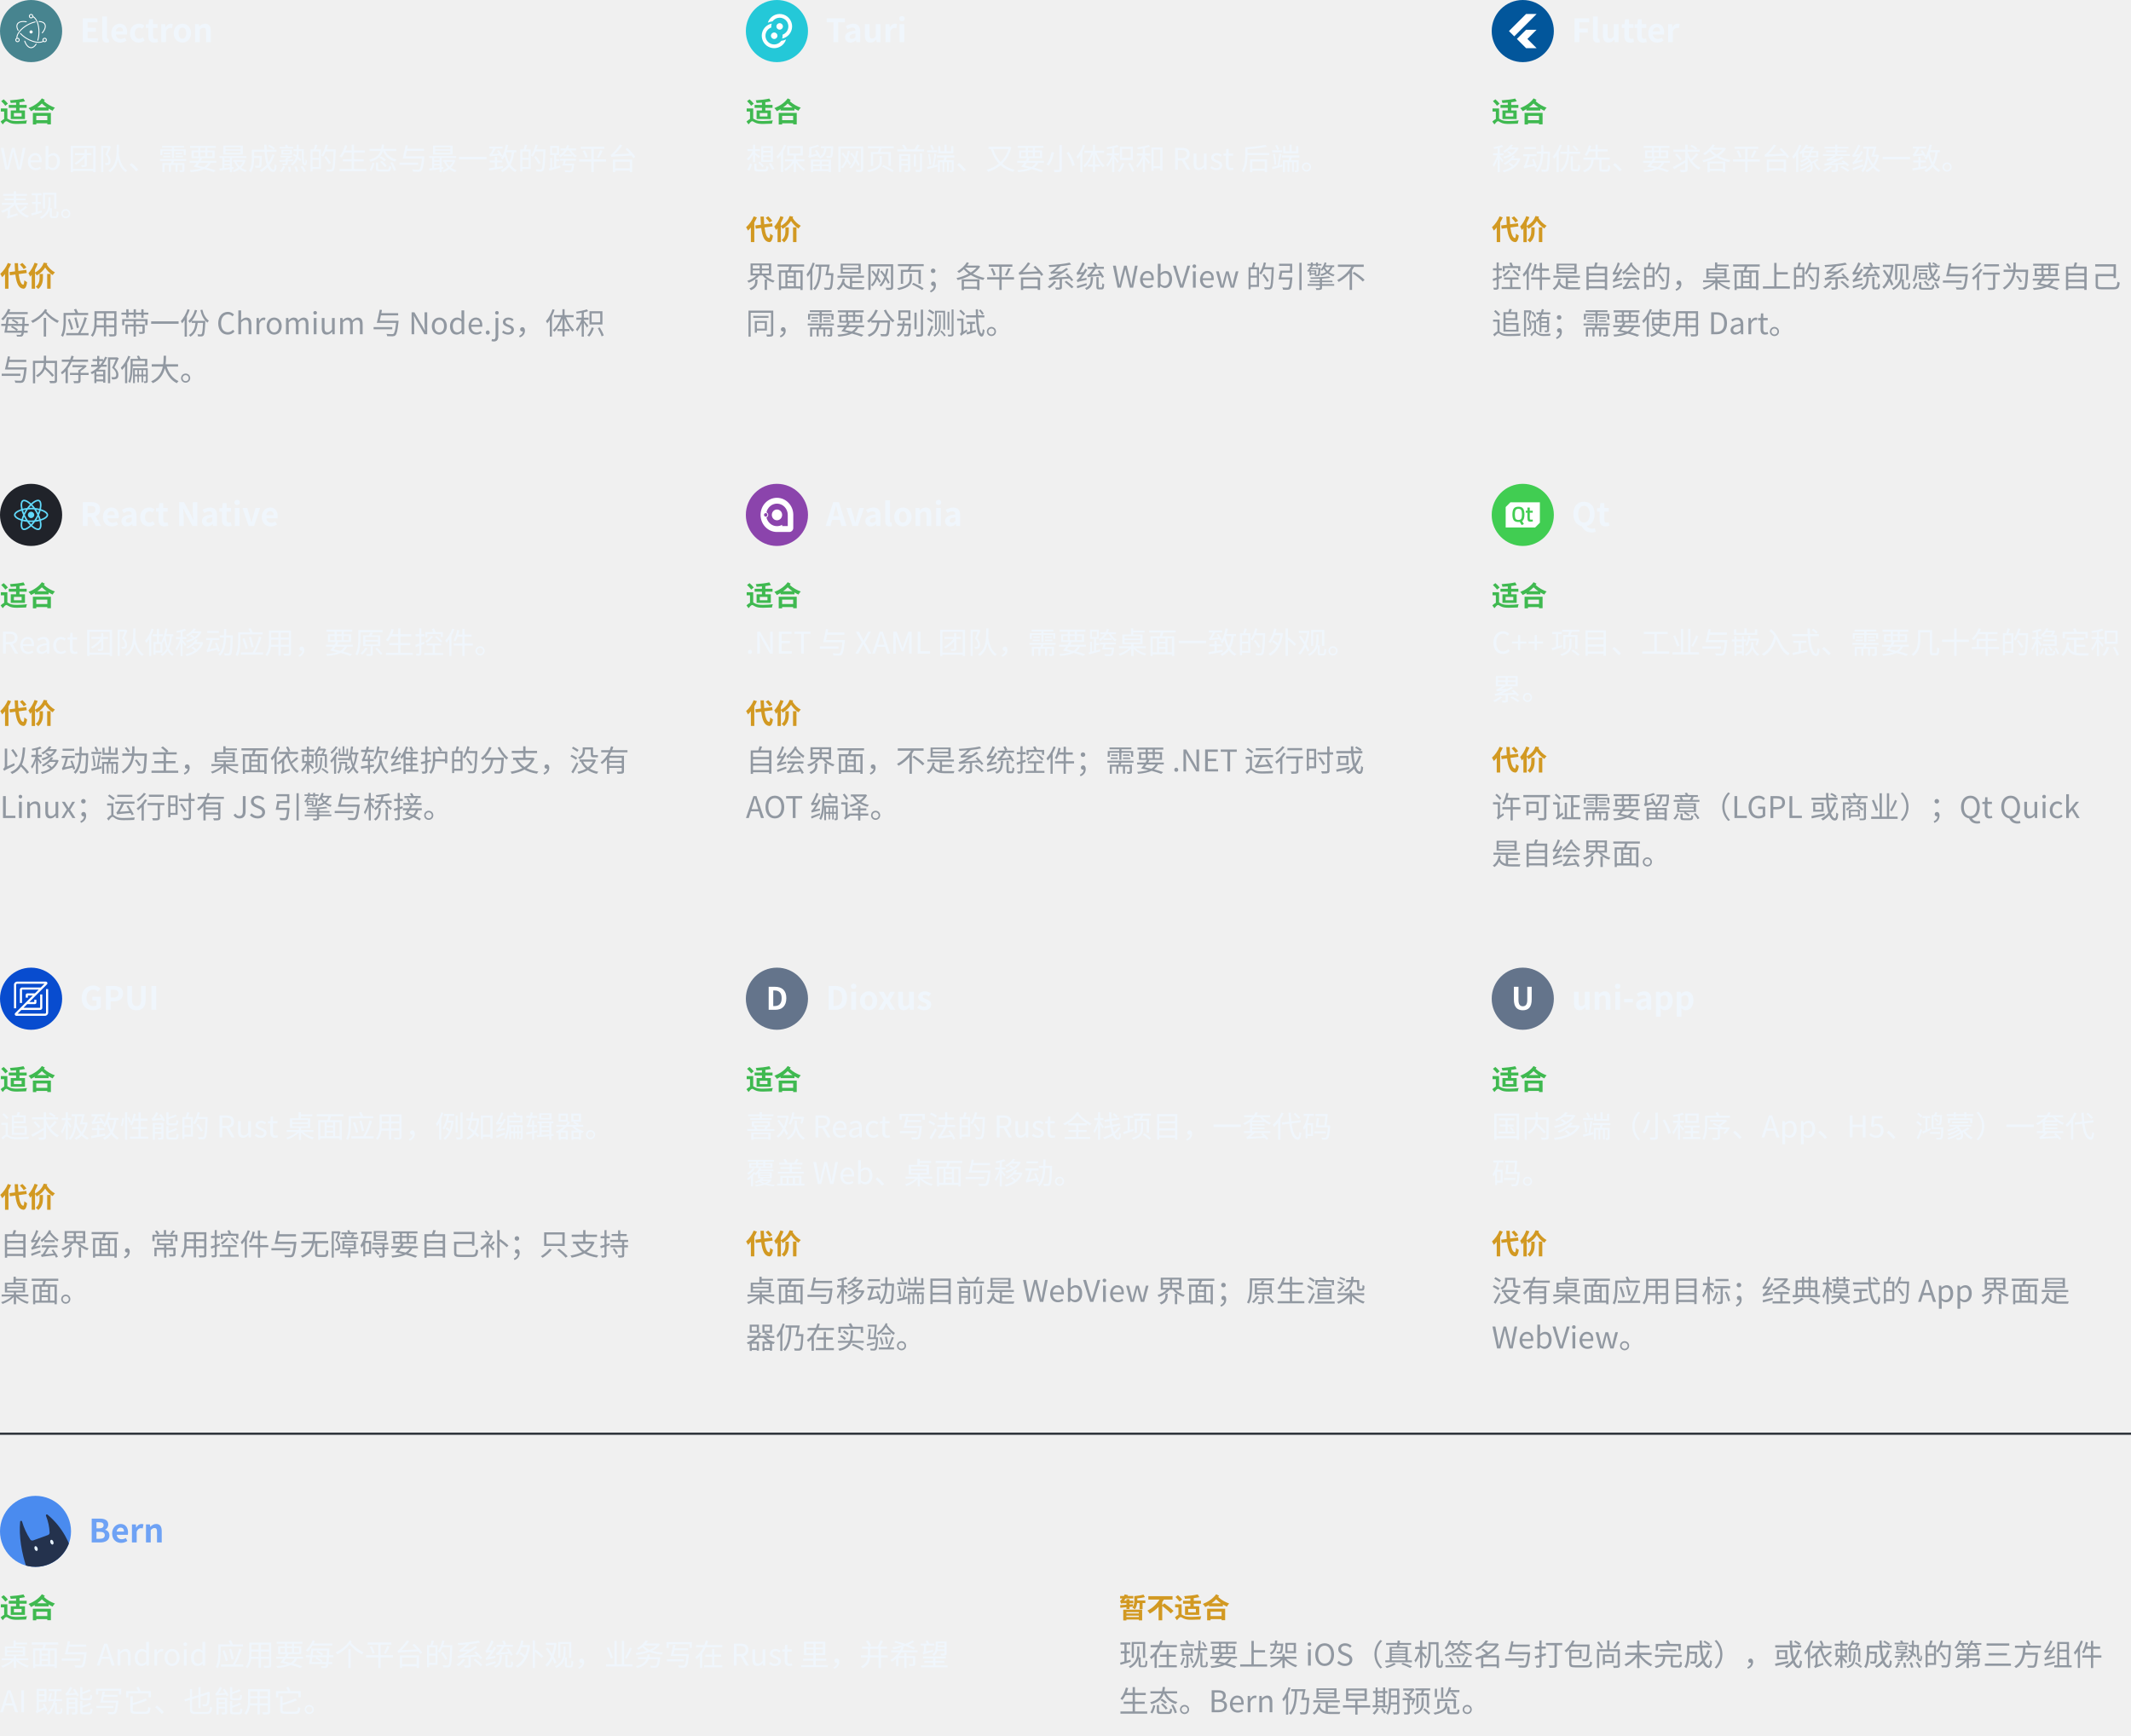
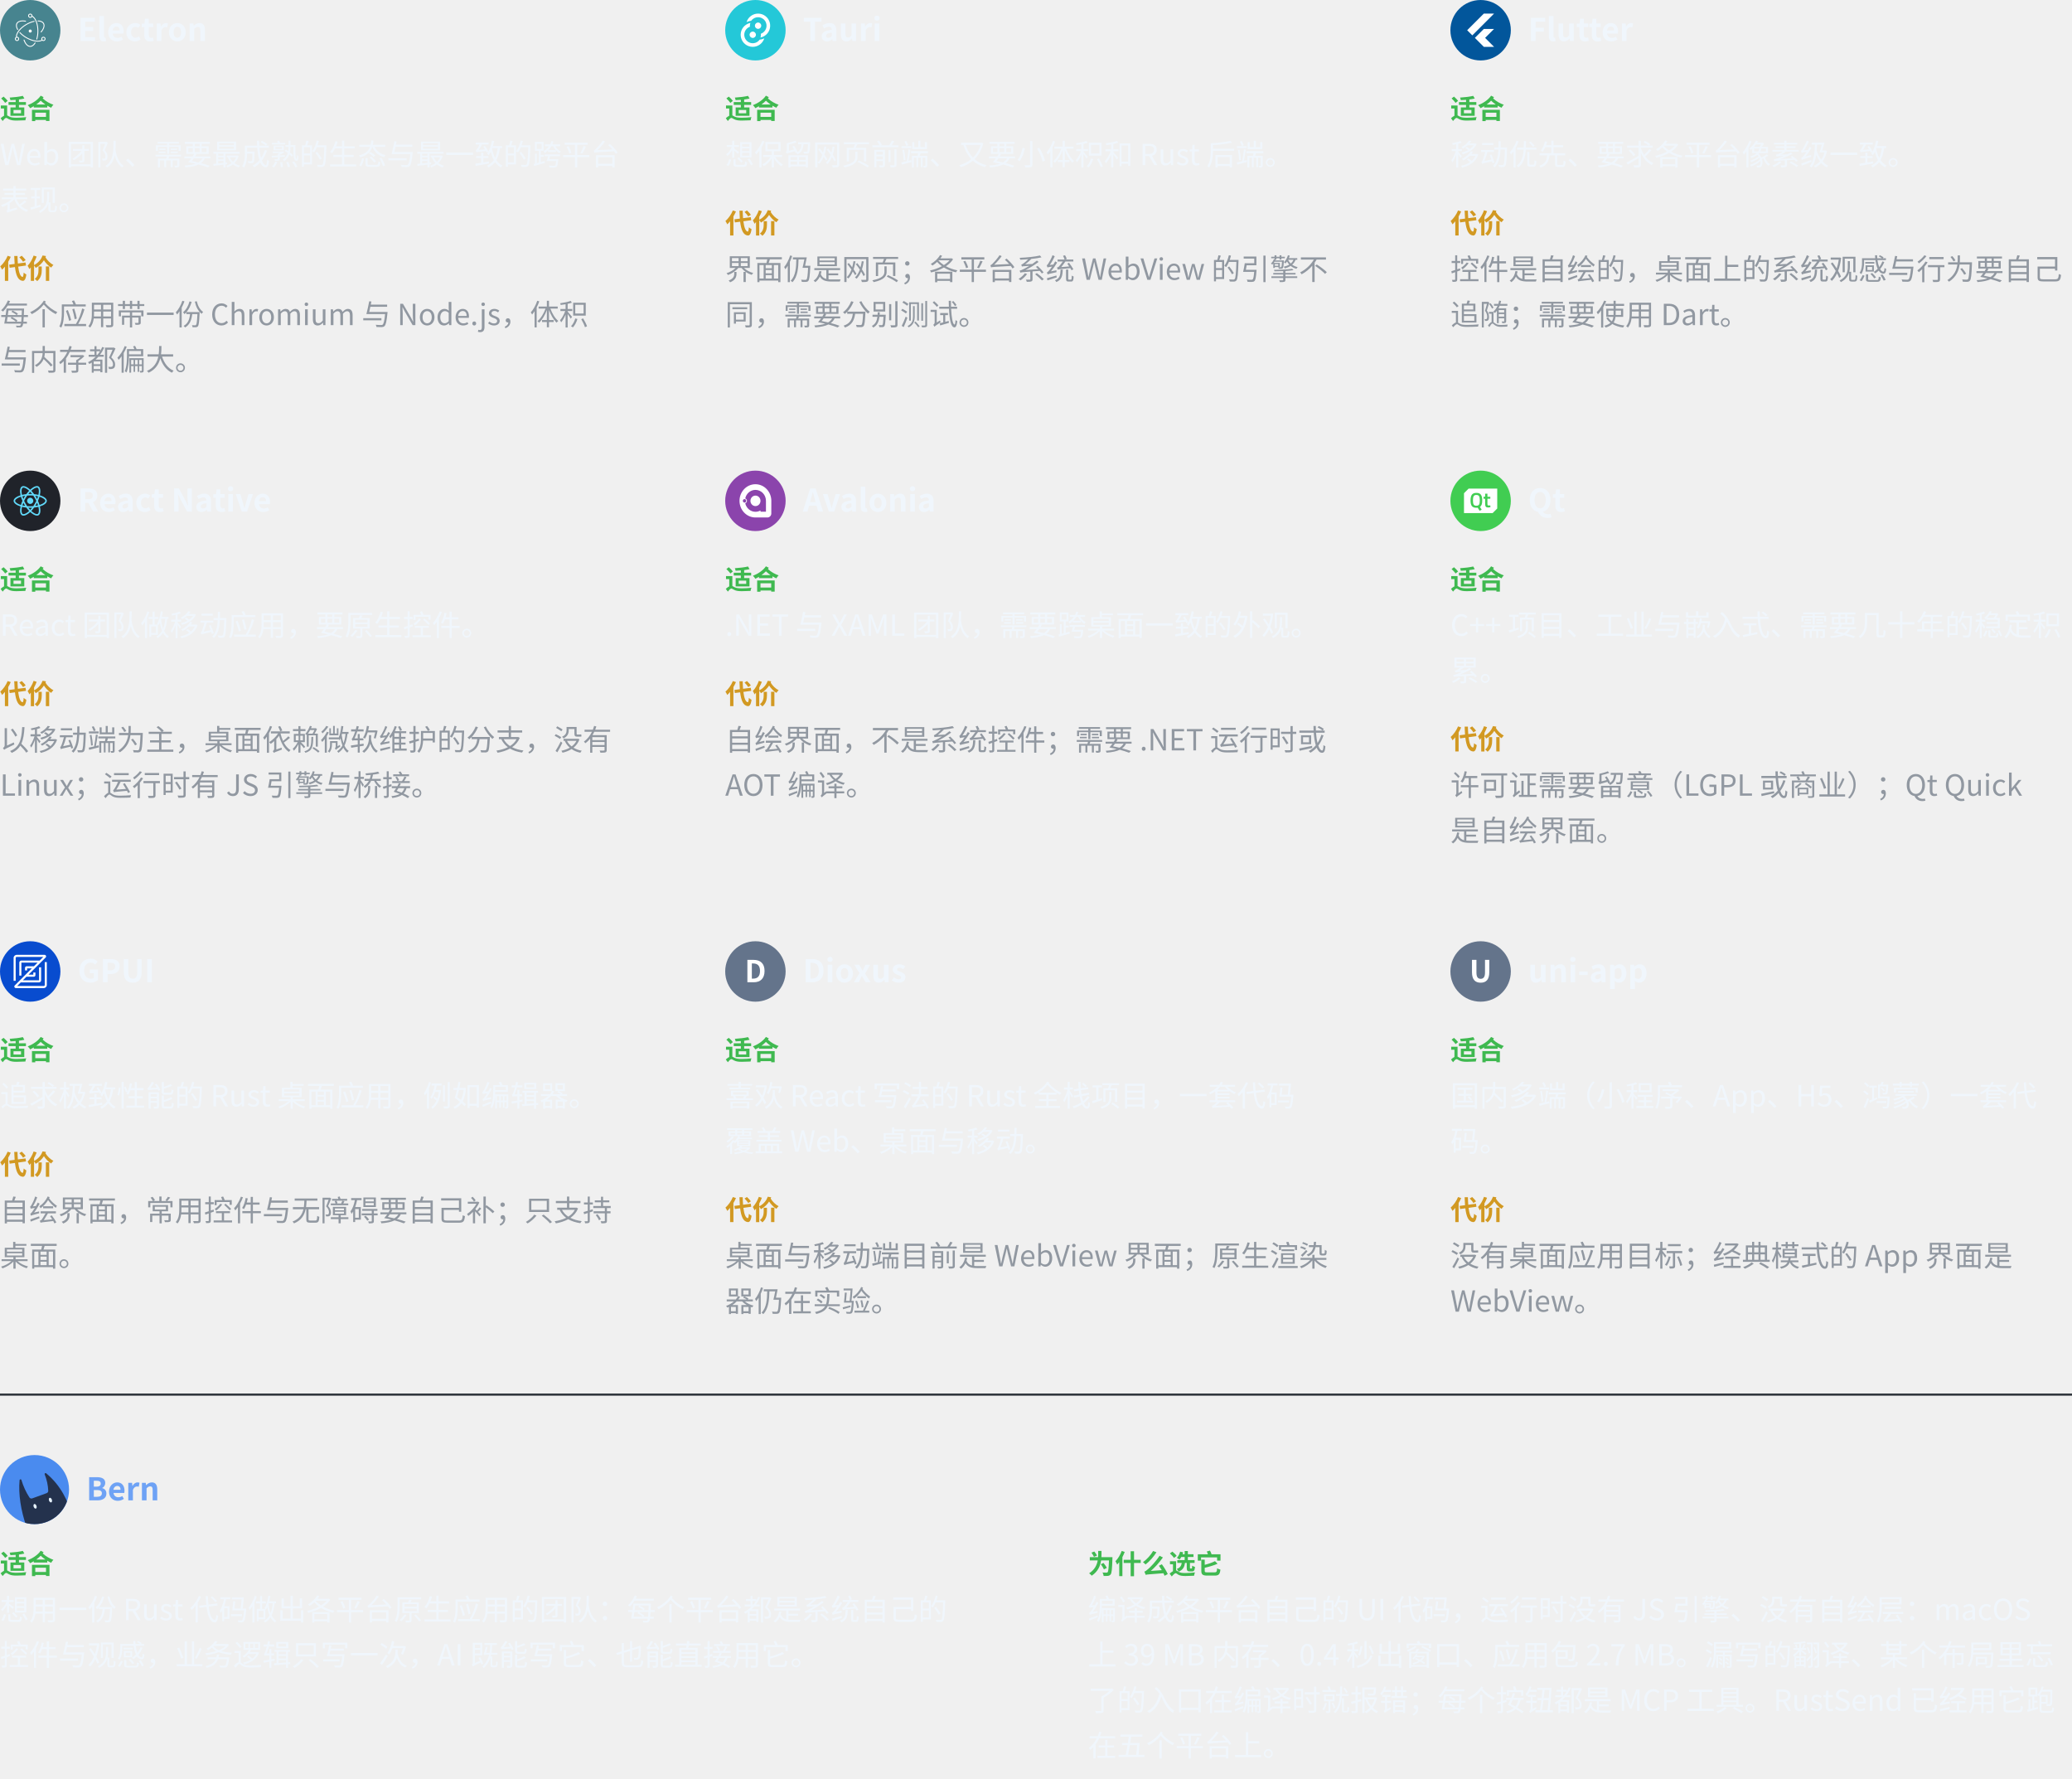
- <svg xmlns="http://www.w3.org/2000/svg" viewBox="0 0 960 782" width="960" height="782" font-family="-apple-system, BlinkMacSystemFont, 'Segoe UI', 'PingFang SC', 'Hiragino Sans GB', 'Microsoft YaHei', 'Noto Sans CJK SC', 'Helvetica Neue', Arial, sans-serif">
+ <svg xmlns="http://www.w3.org/2000/svg" viewBox="0 0 960 824" width="960" height="824" font-family="-apple-system, BlinkMacSystemFont, 'Segoe UI', 'PingFang SC', 'Hiragino Sans GB', 'Microsoft YaHei', 'Noto Sans CJK SC', 'Helvetica Neue', Arial, sans-serif">
  <defs>
    <symbol id="bern-logo" viewBox="0 0 1024 1024">
      <defs>
        <clipPath id="bern-symbol-disc">
          <circle cx="512" cy="512" r="512" />
        </clipPath>
      </defs>
      <g clip-path="url(#bern-symbol-disc)">
        <rect width="1024" height="1024" fill="#4A8BEF" />
        <path fill="#24324D" d="M 290.4 372.1 C 270.7 579.3 309.8 827.6 392.0 1060.0 L 1100 1100 L 1060.0 880.0 C 1013.0 692.2 904.4 451.5 684.3 270.5 A 14 14 0 0 0 662.4 286.5 C 693.7 364.2 711.6 444.8 715.3 529.4 A 36 36 0 0 1 691.6 564.9 C 620.6 590.7 549.5 616.5 478.5 642.4 A 36 36 0 0 1 436.0 628.1 C 383.8 547.6 344.6 461.1 317.8 369.5 A 14 14 0 0 0 290.4 372.1 Z" />
        <ellipse rx="22" ry="36" fill="#E8F4FF" transform="translate(520 760) rotate(-20)" />
        <ellipse rx="22" ry="36" fill="#E8F4FF" transform="translate(748 668) rotate(-20)" />
      </g>
    </symbol>
  </defs>
  <g transform="translate(0.0 0.0)">
    <circle cx="14.0" cy="14.0" r="14.0" fill="#47848F" />
    <path d="M12.011 0c-.85 0-1.539.689-1.539 1.539 0 .85.689 1.539 1.539 1.539.595 0 1.11-.338 1.366-.832 2.221 1.268 3.847 5.473 3.847 10.362 0 2.071-.289 4.056-.825 5.769a.322.322 0 0 0 .211.403.322.322 0 0 0 .403-.211c.556-1.776.854-3.825.854-5.96 0-5.193-1.772-9.686-4.321-11.003.001-.022.004-.044.004-.067 0-.85-.689-1.539-1.539-1.539zm0 .643a.896.896 0 1 1 0 1.792.896.896 0 1 1 0-1.792zm-5.486 4.305c-2.067.007-3.647.665-4.388 1.948-.738 1.277-.527 2.971.511 4.781a.322.322 0 0 0 .558-.32C2.271 9.727 2.089 8.266 2.694 7.218c.821-1.422 3.033-1.955 5.932-1.427a.322.322 0 0 0 .115-.633c-.784-.143-1.527-.212-2.216-.21zm11.052.018a.322.322 0 0 0-.008.643c1.834.024 3.156.596 3.75 1.626.819 1.419.18 3.595-1.718 5.837a.322.322 0 0 0 .038.454.322.322 0 0 0 .453-.038c2.054-2.426 2.771-4.866 1.784-6.574-.726-1.257-2.26-1.921-4.299-1.947zm-2.698.292a.323.323 0 0 0-.065.007c-1.857.398-3.833 1.175-5.731 2.271-4.57 2.638-7.592 6.495-7.36 9.372-.473.263-.793.766-.793 1.345 0 .85.689 1.539 1.539 1.539.85 0 1.539-.689 1.539-1.539 0-.85-.689-1.539-1.539-1.539-.038 0-.075.003-.113.006-.1-2.56 2.743-6.141 7.048-8.627 1.841-1.063 3.755-1.816 5.545-2.2a.322.322 0 0 0-.07-.636zm-2.879 6.236a1.119 1.119 0 0 0-.224.025c-.601.13-.983.723-.853 1.324.13.601.723.983 1.324.853.601-.13.983-.723.853-1.324-.114-.526-.582-.884-1.099-.879zM4.532 13.341a.321.321 0 0 0-.232.084.321.321 0 0 0-.021.454c1.268 1.394 2.916 2.701 4.795 3.786 4.415 2.549 9.106 3.285 11.561 1.839a1.53 1.53 0 0 0 .897.29c.85 0 1.539-.689 1.539-1.539 0-.85-.689-1.539-1.539-1.539-.85 0-1.539.689-1.539 1.539 0 .276.074.534.201.758-2.245 1.214-6.631.5-10.798-1.905-1.823-1.052-3.418-2.318-4.64-3.661a.321.321 0 0 0-.223-.105zm-2.063 4.017a.896.896 0 1 1 0 1.792.896.896 0 1 1 0-1.792zm19.062 0a.896.896 0 1 1 0 1.792.891.891 0 0 1-.586-.219c-.003-.004-.004-.008-.007-.012a.32.32 0 0 0-.096-.091.896.896 0 0 1 .689-1.469zm-14.005 1.368a.322.322 0 0 0-.321.43C8.279 22.154 10.036 24 12.011 24c1.441 0 2.773-.982 3.813-2.711a.322.322 0 0 0-.11-.441.322.322 0 0 0-.442.11c-.934 1.554-2.081 2.399-3.261 2.399-1.641 0-3.208-1.647-4.2-4.418a.322.322 0 0 0-.285-.213z" fill="#FFFFFF" transform="translate(6.30 6.30) scale(0.6417)" />
    <text x="36" y="19" font-size="14.5" font-weight="700" fill="#F0F6FC">Electron</text>
    <text x="0.0" y="55.0" font-size="12.5" font-weight="700" fill="#3FB950">适合</text>
    <text x="0.0" y="76.5" font-size="13.5" fill="#F0F6FC">Web 团队、需要最成熟的生态与最一致的跨平台</text>
    <text x="0.0" y="97.5" font-size="13.5" fill="#F0F6FC">表现。</text>
    <text x="0.0" y="129.0" font-size="12.5" font-weight="700" fill="#D29922">代价</text>
    <text x="0.0" y="150.6" font-size="13.5" fill="#9198A1">每个应用带一份 Chromium 与 Node.js，体积</text>
    <text x="0.0" y="171.6" font-size="13.5" fill="#9198A1">与内存都偏大。</text>
  </g>
  <g transform="translate(336.0 0.0)">
    <circle cx="14.0" cy="14.0" r="14.0" fill="#24C8D8" />
    <path d="M13.912 0a8.72 8.72 0 0 0-8.308 6.139c1.05-.515 2.18-.845 3.342-.976 2.415-3.363 7.4-3.412 9.88-.097 2.48 3.315 1.025 8.084-2.883 9.45a6.131 6.131 0 0 1-.3 2.762 8.72 8.72 0 0 0 3.01-1.225A8.72 8.72 0 0 0 13.913 0zm.082 6.451a2.284 2.284 0 1 0-.15 4.566 2.284 2.284 0 0 0 .15-4.566zm-5.629.27a8.72 8.72 0 0 0-3.031 1.235 8.72 8.72 0 1 0 13.06 9.913 10.173 10.174 0 0 1-3.343.965 6.125 6.125 0 1 1-7.028-9.343 6.114 6.115 0 0 1 .342-2.772zm1.713 6.27a2.284 2.284 0 0 0-2.284 2.283 2.284 2.284 0 0 0 2.284 2.284 2.284 2.284 0 0 0 2.284-2.284 2.284 2.284 0 0 0-2.284-2.284z" fill="#FFFFFF" transform="translate(6.30 6.30) scale(0.6417)" />
    <text x="36" y="19" font-size="14.5" font-weight="700" fill="#F0F6FC">Tauri</text>
    <text x="0.0" y="55.0" font-size="12.5" font-weight="700" fill="#3FB950">适合</text>
    <text x="0.0" y="76.5" font-size="13.5" fill="#F0F6FC">想保留网页前端、又要小体积和 Rust 后端。</text>
    <text x="0.0" y="108.0" font-size="12.5" font-weight="700" fill="#D29922">代价</text>
    <text x="0.0" y="129.6" font-size="13.5" fill="#9198A1">界面仍是网页；各平台系统 WebView 的引擎不</text>
    <text x="0.0" y="150.6" font-size="13.5" fill="#9198A1">同，需要分别测试。</text>
  </g>
  <g transform="translate(672.0 0.0)">
    <circle cx="14.0" cy="14.0" r="14.0" fill="#02569B" />
    <path d="M14.314 0L2.3 12 6 15.7 21.684.013h-7.357zm.014 11.072L7.857 17.53l6.47 6.47H21.7l-6.46-6.468 6.46-6.46h-7.37z" fill="#FFFFFF" transform="translate(6.30 6.30) scale(0.6417)" />
    <text x="36" y="19" font-size="14.5" font-weight="700" fill="#F0F6FC">Flutter</text>
    <text x="0.0" y="55.0" font-size="12.5" font-weight="700" fill="#3FB950">适合</text>
    <text x="0.0" y="76.5" font-size="13.5" fill="#F0F6FC">移动优先、要求各平台像素级一致。</text>
    <text x="0.0" y="108.0" font-size="12.5" font-weight="700" fill="#D29922">代价</text>
    <text x="0.0" y="129.6" font-size="13.5" fill="#9198A1">控件是自绘的，桌面上的系统观感与行为要自己</text>
    <text x="0.0" y="150.6" font-size="13.5" fill="#9198A1">追随；需要使用 Dart。</text>
  </g>
  <g transform="translate(0.0 218.0)">
    <circle cx="14.0" cy="14.0" r="14.0" fill="#20232A" />
    <path d="M14.23 12.004a2.236 2.236 0 0 1-2.235 2.236 2.236 2.236 0 0 1-2.236-2.236 2.236 2.236 0 0 1 2.235-2.236 2.236 2.236 0 0 1 2.236 2.236zm2.648-10.69c-1.346 0-3.107.96-4.888 2.622-1.78-1.653-3.542-2.602-4.887-2.602-.41 0-.783.093-1.106.278-1.375.793-1.683 3.264-.973 6.365C1.98 8.917 0 10.42 0 12.004c0 1.59 1.99 3.097 5.043 4.03-.704 3.113-.39 5.588.988 6.38.32.187.69.275 1.102.275 1.345 0 3.107-.96 4.888-2.624 1.78 1.654 3.542 2.603 4.887 2.603.41 0 .783-.09 1.106-.275 1.374-.792 1.683-3.263.973-6.365C22.02 15.096 24 13.59 24 12.004c0-1.59-1.99-3.097-5.043-4.032.704-3.11.39-5.587-.988-6.38-.318-.184-.688-.277-1.092-.278zm-.005 1.09v.006c.225 0 .406.044.558.127.666.382.955 1.835.73 3.704-.054.46-.142.945-.25 1.44-.96-.236-2.006-.417-3.107-.534-.66-.905-1.345-1.727-2.035-2.447 1.592-1.48 3.087-2.292 4.105-2.295zm-9.77.02c1.012 0 2.514.808 4.11 2.28-.686.72-1.37 1.537-2.02 2.442-1.107.117-2.154.298-3.113.538-.112-.49-.195-.964-.254-1.42-.23-1.868.054-3.32.714-3.707.19-.09.4-.127.563-.132zm4.882 3.05c.455.468.91.992 1.36 1.564-.44-.02-.89-.034-1.345-.034-.46 0-.915.01-1.36.034.44-.572.895-1.096 1.345-1.565zM12 8.1c.74 0 1.477.034 2.202.093.406.582.802 1.203 1.183 1.86.372.64.71 1.29 1.018 1.946-.308.655-.646 1.31-1.013 1.95-.38.66-.773 1.288-1.18 1.87-.728.063-1.466.098-2.21.098-.74 0-1.477-.035-2.202-.093-.406-.582-.802-1.204-1.183-1.86-.372-.64-.71-1.29-1.018-1.946.303-.657.646-1.313 1.013-1.954.38-.66.773-1.286 1.18-1.868.728-.064 1.466-.098 2.21-.098zm-3.635.254c-.24.377-.48.763-.704 1.16-.225.39-.435.782-.635 1.174-.265-.656-.49-1.31-.676-1.947.64-.15 1.315-.283 2.015-.386zm7.26 0c.695.103 1.365.23 2.006.387-.18.632-.405 1.282-.66 1.933-.2-.39-.41-.783-.64-1.174-.225-.392-.465-.774-.705-1.146zm3.063.675c.484.15.944.317 1.375.498 1.732.74 2.852 1.708 2.852 2.476-.005.768-1.125 1.74-2.857 2.475-.42.18-.88.342-1.355.493-.28-.958-.646-1.956-1.1-2.98.45-1.017.81-2.01 1.085-2.964zm-13.395.004c.278.96.645 1.957 1.1 2.98-.45 1.017-.812 2.01-1.086 2.964-.484-.15-.944-.318-1.37-.5-1.732-.737-2.852-1.706-2.852-2.474 0-.768 1.12-1.742 2.852-2.476.42-.18.88-.342 1.356-.494zm11.678 4.28c.265.657.49 1.312.676 1.948-.64.157-1.316.29-2.016.39.24-.375.48-.762.705-1.158.225-.39.435-.788.636-1.18zm-9.945.02c.2.392.41.783.64 1.175.23.39.465.772.705 1.143-.695-.102-1.365-.23-2.006-.386.18-.63.406-1.282.66-1.933zM17.92 16.32c.112.493.2.968.254 1.423.23 1.868-.054 3.32-.714 3.708-.147.09-.338.128-.563.128-1.012 0-2.514-.807-4.11-2.28.686-.72 1.37-1.536 2.02-2.44 1.107-.118 2.154-.3 3.113-.54zm-11.83.01c.96.234 2.006.415 3.107.532.66.905 1.345 1.727 2.035 2.446-1.595 1.483-3.092 2.295-4.11 2.295-.22-.005-.406-.05-.553-.132-.666-.38-.955-1.834-.73-3.703.054-.46.142-.944.25-1.438zm4.56.64c.44.02.89.034 1.345.034.46 0 .915-.01 1.36-.034-.44.572-.895 1.095-1.345 1.565-.455-.47-.91-.993-1.36-1.565z" fill="#61DAFB" transform="translate(6.30 6.30) scale(0.6417)" />
    <text x="36" y="19" font-size="14.5" font-weight="700" fill="#F0F6FC">React Native</text>
    <text x="0.0" y="55.0" font-size="12.5" font-weight="700" fill="#3FB950">适合</text>
    <text x="0.0" y="76.5" font-size="13.5" fill="#F0F6FC">React 团队做移动应用，要原生控件。</text>
    <text x="0.0" y="108.0" font-size="12.5" font-weight="700" fill="#D29922">代价</text>
    <text x="0.0" y="129.6" font-size="13.5" fill="#9198A1">以移动端为主，桌面依赖微软维护的分支，没有</text>
    <text x="0.0" y="150.6" font-size="13.5" fill="#9198A1">Linux；运行时有 JS 引擎与桥接。</text>
  </g>
  <g transform="translate(336.0 218.0)">
    <circle cx="14.0" cy="14.0" r="14.0" fill="#8B44AC" />
    <path d="M12.034 8.208c-2.003 0-3.627 1.696-3.627 3.789s1.624 3.789 3.627 3.789 3.627-1.697 3.627-3.79-1.624-3.788-3.627-3.788m-7.392 2.067c.72.211 1.248.902 1.248 1.722s-.528 1.51-1.248 1.721c.752 3.54 3.776 6.188 7.392 6.188 1.316 0 2.554-.35 3.632-.967v.914h3.94v-7.528a5 5 0 0 0 0-.224v-.104c0-4.369-3.39-7.91-7.572-7.91-3.616 0-6.64 2.648-7.392 6.188m-.5 2.982c.67 0 1.212-.567 1.212-1.266s-.542-1.265-1.212-1.265-1.211.566-1.211 1.265c0 .7.542 1.266 1.211 1.266M20.682 24H11.8C5.549 23.887.515 18.556.515 12c0-6.627 5.143-12 11.487-12 6.241 0 11.32 5.2 11.483 11.678l-.02 9.743C23.3 22.876 22.12 24 20.683 24" fill="#FFFFFF" transform="translate(6.30 6.30) scale(0.6417)" />
    <text x="36" y="19" font-size="14.5" font-weight="700" fill="#F0F6FC">Avalonia</text>
    <text x="0.0" y="55.0" font-size="12.5" font-weight="700" fill="#3FB950">适合</text>
    <text x="0.0" y="76.5" font-size="13.5" fill="#F0F6FC">.NET 与 XAML 团队，需要跨桌面一致的外观。</text>
    <text x="0.0" y="108.0" font-size="12.5" font-weight="700" fill="#D29922">代价</text>
    <text x="0.0" y="129.6" font-size="13.5" fill="#9198A1">自绘界面，不是系统控件；需要 .NET 运行时或</text>
    <text x="0.0" y="150.6" font-size="13.5" fill="#9198A1">AOT 编译。</text>
  </g>
  <g transform="translate(672.0 218.0)">
    <circle cx="14.0" cy="14.0" r="14.0" fill="#41CD52" />
    <path d="M21.693 3.162H3.33L0 6.49v14.348h20.671L24 17.51V3.162zM12.785 18.4l-1.562.728-1.35-2.217c-.196.057-.499.09-.924.09-1.579 0-2.683-.425-3.305-1.276-.622-.85-.932-2.2-.932-4.033 0-1.84.319-3.206.949-4.098.63-.892 1.726-1.341 3.288-1.341 1.562 0 2.658.441 3.28 1.333.63.883.94 2.25.94 4.098 0 1.219-.13 2.2-.384 2.945-.261.752-.679 1.325-1.268 1.718zm4.736-1.587c-.858 0-1.447-.196-1.766-.59-.32-.392-.483-1.136-.483-2.232v-3.534H14.11V9.051h1.162V6.843h1.644V9.05h2.094v1.415h-2.094v3.346c0 .622.05 1.03.14 1.227.09.204.326.303.695.303l1.243-.05.073 1.326c-.67.13-1.186.196-1.546.196zm-8.58-9.08c-.95 0-1.604.311-1.963.94-.352.63-.532 1.629-.532 3.011 0 1.374.172 2.364.515 2.953.344.589 1.006.892 1.98.892.973 0 1.628-.295 1.971-.876.335-.58.507-1.57.507-2.953 0-1.39-.172-2.396-.523-3.026-.352-.63-1.006-.94-1.955-.94Z" fill="#FFFFFF" transform="translate(6.30 6.30) scale(0.6417)" />
    <text x="36" y="19" font-size="14.5" font-weight="700" fill="#F0F6FC">Qt</text>
    <text x="0.0" y="55.0" font-size="12.5" font-weight="700" fill="#3FB950">适合</text>
    <text x="0.0" y="76.5" font-size="13.5" fill="#F0F6FC">C++ 项目、工业与嵌入式、需要几十年的稳定积</text>
    <text x="0.0" y="97.5" font-size="13.5" fill="#F0F6FC">累。</text>
    <text x="0.0" y="129.0" font-size="12.5" font-weight="700" fill="#D29922">代价</text>
    <text x="0.0" y="150.6" font-size="13.5" fill="#9198A1">许可证需要留意（LGPL 或商业）；Qt Quick</text>
    <text x="0.0" y="171.6" font-size="13.5" fill="#9198A1">是自绘界面。</text>
  </g>
  <g transform="translate(0.0 436.0)">
    <circle cx="14.0" cy="14.0" r="14.0" fill="#084CCF" />
    <path d="M2.25 1.5a.75.75 0 0 0-.75.75v16.5H0V2.25A2.25 2.25 0 0 1 2.25 0h20.095c1.002 0 1.504 1.212.795 1.92L10.764 14.298h3.486V12.75h1.5v1.922a1.125 1.125 0 0 1-1.125 1.125H9.264l-2.578 2.578h11.689V9h1.5v9.375a1.5 1.5 0 0 1-1.5 1.5H5.185L2.562 22.5H21.75a.75.75 0 0 0 .75-.75V5.25H24v16.5A2.25 2.25 0 0 1 21.75 24H1.655C.653 24 .151 22.788.86 22.08L13.19 9.75H9.75v1.5h-1.5V9.375A1.125 1.125 0 0 1 9.375 8.25h5.314l2.625-2.625H5.625V15h-1.5V5.625a1.5 1.5 0 0 1 1.5-1.5h13.19L21.438 1.5z" fill="#FFFFFF" transform="translate(6.30 6.30) scale(0.6417)" />
    <text x="36" y="19" font-size="14.5" font-weight="700" fill="#F0F6FC">GPUI</text>
    <text x="0.0" y="55.0" font-size="12.5" font-weight="700" fill="#3FB950">适合</text>
    <text x="0.0" y="76.5" font-size="13.5" fill="#F0F6FC">追求极致性能的 Rust 桌面应用，例如编辑器。</text>
    <text x="0.0" y="108.0" font-size="12.5" font-weight="700" fill="#D29922">代价</text>
    <text x="0.0" y="129.6" font-size="13.5" fill="#9198A1">自绘界面，常用控件与无障碍要自己补；只支持</text>
    <text x="0.0" y="150.6" font-size="13.5" fill="#9198A1">桌面。</text>
  </g>
  <g transform="translate(336.0 436.0)">
    <circle cx="14.0" cy="14.0" r="14.0" fill="#64748B" />
    <text x="14.0" y="19.0" text-anchor="middle" font-size="14.0" font-weight="700" fill="#FFFFFF">D</text>
    <text x="36" y="19" font-size="14.5" font-weight="700" fill="#F0F6FC">Dioxus</text>
    <text x="0.0" y="55.0" font-size="12.5" font-weight="700" fill="#3FB950">适合</text>
    <text x="0.0" y="76.5" font-size="13.5" fill="#F0F6FC">喜欢 React 写法的 Rust 全栈项目，一套代码</text>
    <text x="0.0" y="97.5" font-size="13.5" fill="#F0F6FC">覆盖 Web、桌面与移动。</text>
    <text x="0.0" y="129.0" font-size="12.5" font-weight="700" fill="#D29922">代价</text>
    <text x="0.0" y="150.6" font-size="13.5" fill="#9198A1">桌面与移动端目前是 WebView 界面；原生渲染</text>
    <text x="0.0" y="171.6" font-size="13.5" fill="#9198A1">器仍在实验。</text>
  </g>
  <g transform="translate(672.0 436.0)">
    <circle cx="14.0" cy="14.0" r="14.0" fill="#64748B" />
    <text x="14.0" y="19.0" text-anchor="middle" font-size="14.0" font-weight="700" fill="#FFFFFF">U</text>
    <text x="36" y="19" font-size="14.5" font-weight="700" fill="#F0F6FC">uni-app</text>
    <text x="0.0" y="55.0" font-size="12.5" font-weight="700" fill="#3FB950">适合</text>
    <text x="0.0" y="76.5" font-size="13.5" fill="#F0F6FC">国内多端（小程序、App、H5、鸿蒙）一套代</text>
    <text x="0.0" y="97.5" font-size="13.5" fill="#F0F6FC">码。</text>
    <text x="0.0" y="129.0" font-size="12.5" font-weight="700" fill="#D29922">代价</text>
    <text x="0.0" y="150.6" font-size="13.5" fill="#9198A1">没有桌面应用目标；经典模式的 App 界面是</text>
    <text x="0.0" y="171.6" font-size="13.5" fill="#9198A1">WebView。</text>
  </g>
  <line x1="0" y1="646.0" x2="960" y2="646.0" stroke="#30363D" />
  <use href="#bern-logo" x="0.0" y="674.0" width="32.0" height="32.0" />
  <text x="40" y="695" font-size="14.5" font-weight="700" fill="#6EA2F5">Bern</text>
  <text x="0.0" y="729.0" font-size="12.5" font-weight="700" fill="#3FB950">适合</text>
-   <text x="0.0" y="750.5" font-size="13.5" fill="#F0F6FC">桌面与 Android 应用要每个平台的系统外观，业务写在 Rust 里，并希望</text>
-   <text x="0.0" y="771.5" font-size="13.5" fill="#F0F6FC">AI 既能写它、也能用它。</text>
-   <text x="504.0" y="729.0" font-size="12.5" font-weight="700" fill="#D29922">暂不适合</text>
-   <text x="504.0" y="750.5" font-size="13.5" fill="#9198A1">现在就要上架 iOS（真机签名与打包尚未完成），或依赖成熟的第三方组件</text>
-   <text x="504.0" y="771.5" font-size="13.5" fill="#9198A1">生态。Bern 仍是早期预览。</text>
+   <text x="0.0" y="750.5" font-size="13.5" fill="#F0F6FC">想用一份 Rust 代码做出各平台原生应用的团队：每个平台都是系统自己的</text>
+   <text x="0.0" y="771.5" font-size="13.5" fill="#F0F6FC">控件与观感，业务逻辑只写一次，AI 既能写它、也能直接用它。</text>
+   <text x="504.0" y="729.0" font-size="12.5" font-weight="700" fill="#3FB950">为什么选它</text>
+   <text x="504.0" y="750.5" font-size="13.5" fill="#F0F6FC">编译成各平台自己的 UI 代码，运行时没有 JS 引擎、没有自绘层：macOS</text>
+   <text x="504.0" y="771.5" font-size="13.5" fill="#F0F6FC">上 39 MB 内存、0.4 秒出窗口、应用包 2.7 MB。漏写的翻译、某个布局里忘</text>
+   <text x="504.0" y="792.5" font-size="13.5" fill="#F0F6FC">了的入口在编译时就报错；每个按钮都是 MCP 工具。RustSend 已经用它跑</text>
+   <text x="504.0" y="813.5" font-size="13.5" fill="#F0F6FC">在五个平台上。</text>
</svg>
